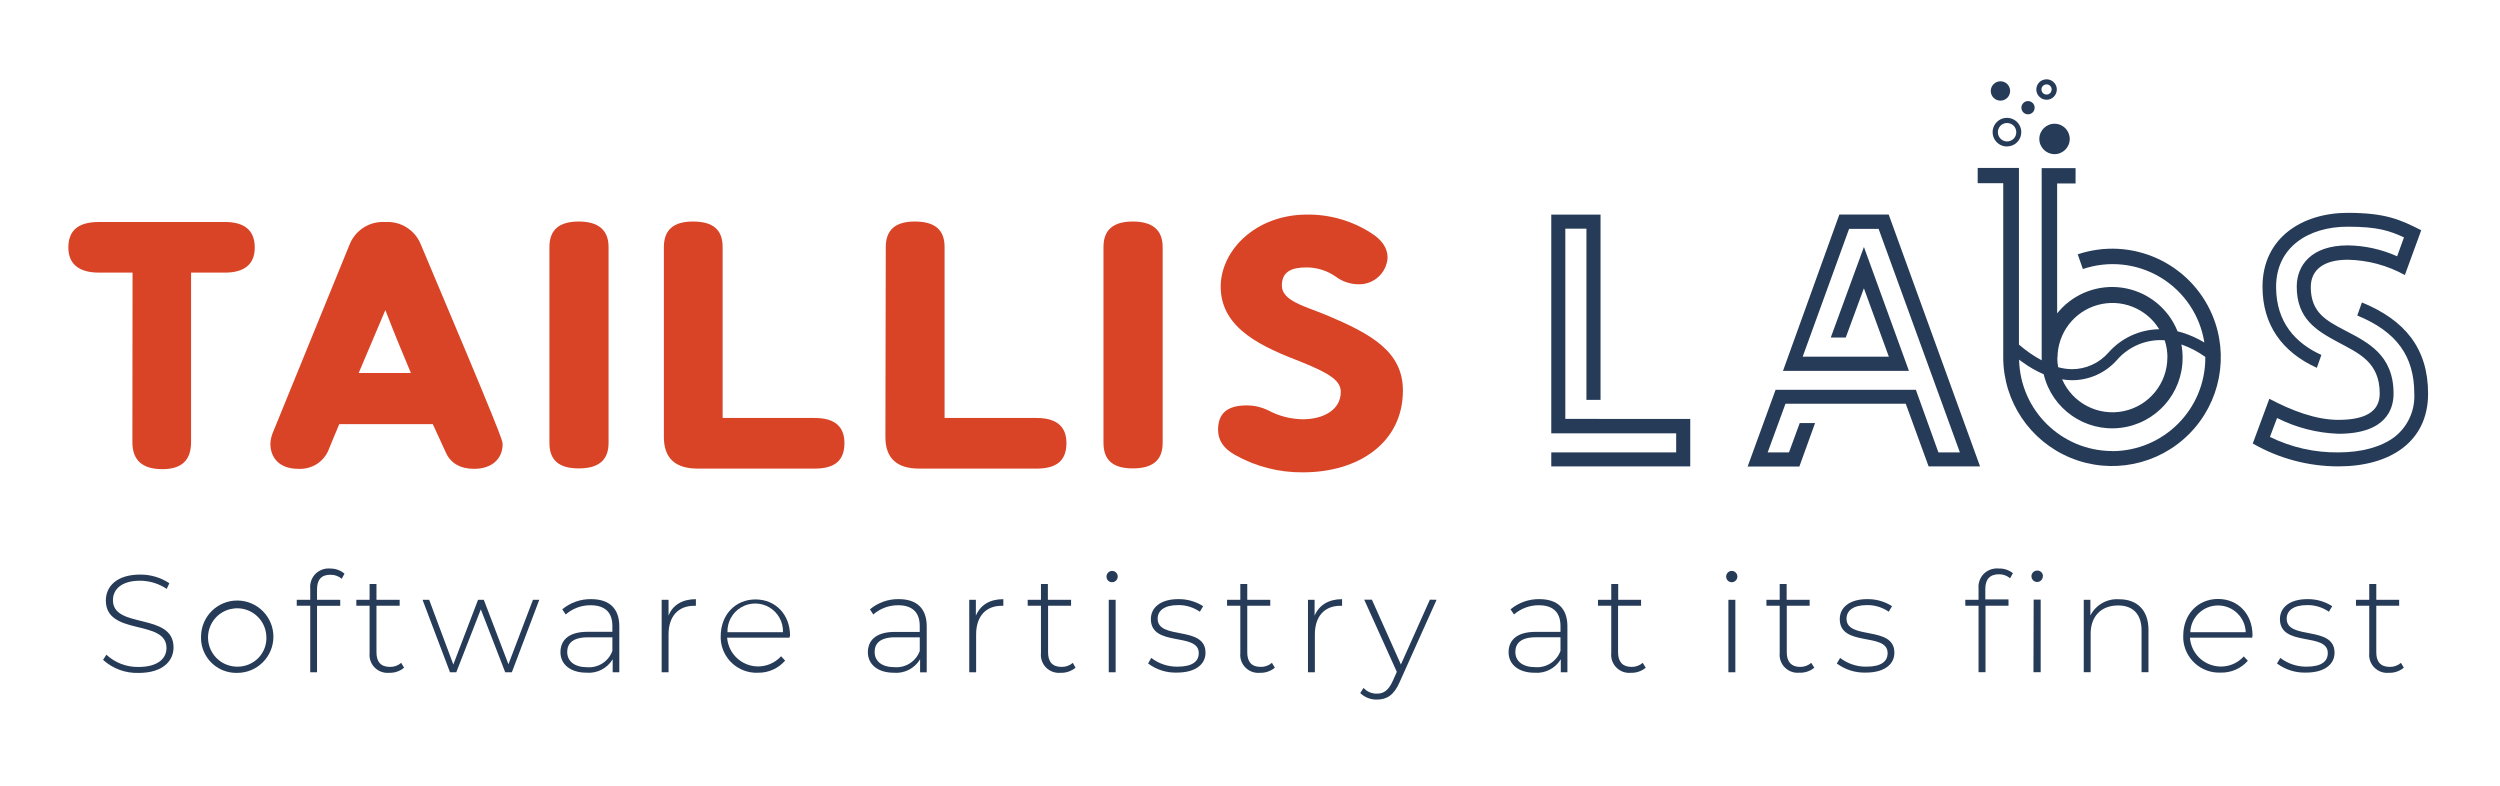
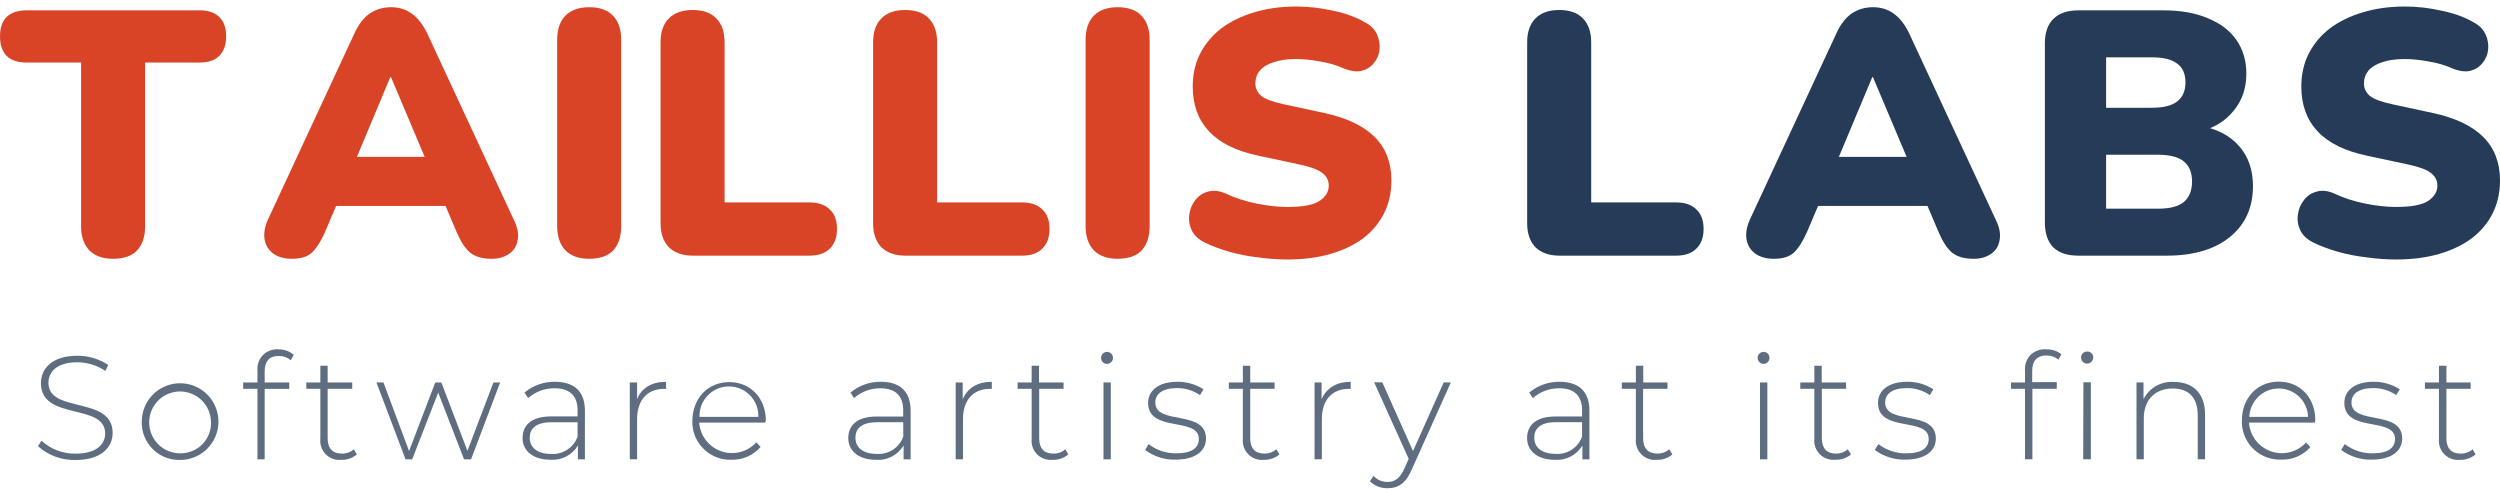
- <svg xmlns="http://www.w3.org/2000/svg" id="Calque_1" data-name="Calque 1" viewBox="0 0 754.43 236.99">
-   <defs>
-     <style>.cls-1{fill:#263b58;}.cls-2{fill:#d94427;}</style>
-   </defs>
-   <path class="cls-1" d="M620,46.52a4.59,4.59,0,1,0-4.59-4.59A4.59,4.59,0,0,0,620,46.52Z" />
-   <path class="cls-1" d="M603.68,30.37a2.92,2.92,0,1,0-2.92-2.92A2.92,2.92,0,0,0,603.68,30.37Z" />
-   <path class="cls-1" d="M605.67,44.2a4.32,4.32,0,1,1,1.62-8.31,4.23,4.23,0,0,1,1.94,1.58,4.28,4.28,0,0,1,.74,2.4,4.29,4.29,0,0,1-1.25,3.05,4.19,4.19,0,0,1-1.39.93,4.47,4.47,0,0,1-1.65.34Zm0-7.08a2.84,2.84,0,0,0-1.55.46,2.77,2.77,0,0,0-1,1.24,2.86,2.86,0,0,0-.17,1.61,2.82,2.82,0,0,0,.76,1.42,2.73,2.73,0,0,0,1.41.77,2.77,2.77,0,0,0,1.61-.15,2.82,2.82,0,0,0,1.25-1,2.71,2.71,0,0,0,.47-1.54,2.59,2.59,0,0,0-.19-1.06,2.72,2.72,0,0,0-.58-.91,2.76,2.76,0,0,0-.9-.61,2.92,2.92,0,0,0-1.06-.23Z" />
-   <path class="cls-1" d="M612,34.5a2,2,0,1,0-2-2A2,2,0,0,0,612,34.5Z" />
-   <path class="cls-1" d="M617.59,30.09a3,3,0,0,1-1.71-.52,3.08,3.08,0,0,1-.47-4.75A3,3,0,0,1,617,24a3.09,3.09,0,0,1,1.78.17,3.21,3.21,0,0,1,1.39,1.14,3,3,0,0,1,.52,1.71,3.11,3.11,0,0,1-3.09,3.09Zm0-4.63a1.55,1.55,0,0,0-.86.26,1.51,1.51,0,0,0-.65,1.58,1.53,1.53,0,0,0,1.21,1.21,1.5,1.5,0,0,0,.89-.08,1.6,1.6,0,0,0,.69-.57,1.58,1.58,0,0,0,.26-.86,1.54,1.54,0,0,0-1.54-1.54Z" />
-   <path class="cls-1" d="M667.63,95.12A32.78,32.78,0,0,0,627,76.75l1.55,4.44a28,28,0,0,1,36.66,22.16,30.36,30.36,0,0,0-6.55-2.95,15.36,15.36,0,0,0-1.54-.42,21.26,21.26,0,0,0-34.79-7.14,22.92,22.92,0,0,0-1.54,1.73V55.36h5.56V50.73H616.12v58a37.14,37.14,0,0,1-6.86-4.75V50.67H596.81v4.62h7.71v52.56a32.83,32.83,0,1,0,63.11-12.73Zm-13.58,12.79a16.57,16.57,0,0,1-31.76,6.56,18.8,18.8,0,0,0,3,.27h.21a18.12,18.12,0,0,0,13.3-6.06,17.42,17.42,0,0,1,14.44-6,16.19,16.19,0,0,1,.83,5.21Zm-33.15,0a16.56,16.56,0,0,1,30.69-8.56,20.82,20.82,0,0,0-15.32,7.06,14.64,14.64,0,0,1-11,5,16.42,16.42,0,0,1-4.18-.6,16.77,16.77,0,0,1-.26-2.92Zm16.5,28.2a28.16,28.16,0,0,1-28.09-27.58c.4.31.8.62,1.25.91a32.37,32.37,0,0,0,6.17,3.5,21.25,21.25,0,0,0,41.92-5,21.63,21.63,0,0,0-.37-4,28.71,28.71,0,0,1,7.22,3.77V108a28.15,28.15,0,0,1-28.07,28.14Z" />
-   <path class="cls-1" d="M510.07,126.42v14.32H468.13v-4.21h37.69v-5.77H468.13v-66H483v55.91h-4.26V69h-6.37v57.41Z" />
-   <path class="cls-1" d="M597.52,140.74H582l-6.9-18.91H538.81l-5.38,14.7h6.43l3.25-8.87h4.63L543,140.78H527.39l8.43-23.14h42.34l6.8,18.89h6.48L566.91,69.07H558l-14,38.56h26L562.47,87,557,101.85h-4.52l10-27.32,13.58,37.38h-38l17-47.16h14.9Z" />
-   <path class="cls-1" d="M732.73,118.8c0,14.44-11.34,21.94-27.06,21.94a51.87,51.87,0,0,1-25.85-6.9l5-13.5c6.79,3.6,14.08,6.36,20.81,6.36,8,0,12.5-2.38,12.5-7.94,0-9.57-6.39-12.16-12.7-15.57s-12.34-6.94-12.34-16.67c0-6.41,4.35-12.47,15.43-12.47a37.57,37.57,0,0,1,14.87,3.29l2.06-5.71c-4.41-2-7.87-3.22-17-3.22-11.81,0-21.59,6.16-21.59,18.17,0,10.79,6,17.06,13.67,20.53L699.16,111c-10.5-4.76-16.4-13-16.4-24.46,0-14.79,12-22.31,25.72-22.31,11.54,0,15.95,2.11,22.18,5.25L725.72,83a37.11,37.11,0,0,0-17.2-4.62c-7.38,0-11.19,3.08-11.19,8.28,0,7.71,4.79,10.12,10.21,13,6.89,3.61,14.77,7.33,14.77,19.13,0,4.52-2.14,12.11-16.65,12.11a44.52,44.52,0,0,1-18.51-4.76L685,131.85a45.53,45.53,0,0,0,20.67,4.67c7,0,12.89-1.63,16.89-4.62a15.53,15.53,0,0,0,6-13.13c0-11.21-5.25-18.65-17.2-23.56l1.4-3.94C725.69,96.57,732.73,105.1,732.73,118.8Z" />
-   <path class="cls-1" d="M31.1,199.13l1-1.55a13.92,13.92,0,0,0,9.68,3.69c5.85,0,8.46-2.55,8.46-5.74,0-8.79-18.3-3.52-18.3-14.33,0-4.15,3.18-7.81,10.38-7.81A15.76,15.76,0,0,1,51.11,176l-.8,1.71a14.56,14.56,0,0,0-8-2.47c-5.67,0-8.23,2.62-8.23,5.88,0,8.79,18.29,3.61,18.29,14.24,0,4.14-3.31,7.71-10.5,7.71A15.29,15.29,0,0,1,31.1,199.13Z" />
-   <path class="cls-1" d="M60.67,191.92a10.92,10.92,0,1,1,10.94,11.14,10.82,10.82,0,0,1-4.1-.69,10.63,10.63,0,0,1-6.85-9.65C60.66,192.46,60.66,192.18,60.67,191.92Zm19.7,0a8.8,8.8,0,0,0-5.74-7.81,8.82,8.82,0,0,0-9.44,2.19,8.82,8.82,0,0,0,1.53,13.42,9,9,0,0,0,4.84,1.46,8.81,8.81,0,0,0,3.51-.67,8.64,8.64,0,0,0,2.94-2,8.84,8.84,0,0,0,1.87-3A8.65,8.65,0,0,0,80.37,191.92Z" />
-   <path class="cls-1" d="M95.67,177.81V181h7v1.82h-7v20.06H93.62V182.8H89.55V181h4.07v-3.35a5.43,5.43,0,0,1,.22-2.16,5.5,5.5,0,0,1,1-1.92,5.6,5.6,0,0,1,3.76-2,4.61,4.61,0,0,1,1.05,0,6.47,6.47,0,0,1,4.31,1.55l-.84,1.54a5,5,0,0,0-3.39-1.21C97.05,173.41,95.67,174.9,95.67,177.81Z" />
-   <path class="cls-1" d="M121.94,201.49a6.55,6.55,0,0,1-4.47,1.54,5.44,5.44,0,0,1-4.38-1.56,5.33,5.33,0,0,1-1.27-2,5.46,5.46,0,0,1-.29-2.37V182.8h-4V181h4v-4.77h2.08V181h7v1.8h-7v14.09c0,2.81,1.31,4.36,4.06,4.36a4.92,4.92,0,0,0,3.39-1.22Z" />
-   <path class="cls-1" d="M162.74,181l-8.28,21.88h-2l-7.36-19-7.41,19H135.8L127.51,181h2l7.29,19.53L144.26,181H146l7.43,19.46L160.83,181Z" />
-   <path class="cls-1" d="M186.89,189v13.88h-2v-3.93A8.4,8.4,0,0,1,177,203c-4.89,0-7.87-2.53-7.87-6.18,0-3.31,2.1-6.16,8.16-6.16h7.51V188.9c0-4.08-2.22-6.25-6.57-6.25a11.21,11.21,0,0,0-7.51,2.78l-1.05-1.55a13.3,13.3,0,0,1,8.75-3.08C183.86,180.82,186.89,183.59,186.89,189Zm-2.09,7.43v-4.1h-7.46c-4.51,0-6.17,1.88-6.17,4.39,0,2.85,2.22,4.63,6.06,4.63a7.49,7.49,0,0,0,7.57-4.92Z" />
-   <path class="cls-1" d="M210,180.81v2h-.54c-4.84,0-7.71,3.24-7.71,8.64v11.42h-2.08V181h2.08v4.78C203,182.57,205.92,180.81,210,180.81Z" />
-   <path class="cls-1" d="M238.24,192.43H219.43a9.46,9.46,0,0,0,1.9,5,9.37,9.37,0,0,0,14.38.61l1.22,1.31a10.56,10.56,0,0,1-8.18,3.66,10.8,10.8,0,0,1-11.26-10.2V192c0-6.55,4.49-11.11,10.51-11.11s10.42,4.54,10.42,11A1,1,0,0,0,238.24,192.43Zm-18.71-1.64h16.75a8.38,8.38,0,1,0-16.75,0Z" />
-   <path class="cls-1" d="M279.66,189v13.89h-2v-3.94a8.44,8.44,0,0,1-3.36,3.16,8.34,8.34,0,0,1-4.52.91c-4.89,0-7.88-2.53-7.88-6.17,0-3.31,2.09-6.16,8.17-6.16h7.48V188.9c0-4.08-2.22-6.25-6.49-6.25a11.33,11.33,0,0,0-7.53,2.78l-1-1.55a13.18,13.18,0,0,1,8.73-3.08C276.63,180.81,279.66,183.59,279.66,189Zm-2.1,7.42v-4.1h-7.45c-4.52,0-6.17,1.88-6.17,4.4,0,2.85,2.2,4.62,6.07,4.62a7.48,7.48,0,0,0,7.55-4.9Z" />
-   <path class="cls-1" d="M302.78,180.81v2h-.49c-4.86,0-7.72,3.24-7.72,8.64v11.42h-2.08V181h2v4.78C295.87,182.57,298.69,180.81,302.78,180.81Z" />
-   <path class="cls-1" d="M324.56,201.49a6.6,6.6,0,0,1-4.49,1.54,5.47,5.47,0,0,1-4.38-1.56,5.44,5.44,0,0,1-1.56-4.38V182.8h-4V181h4v-4.77h2.09V181h7v1.8h-6.94v14.09c0,2.81,1.31,4.36,4.06,4.36a5,5,0,0,0,3.41-1.22Z" />
-   <path class="cls-1" d="M333.91,174a1.71,1.71,0,0,1,1.73-1.72,1.66,1.66,0,0,1,.93.3,1.7,1.7,0,0,1,.61.76,1.79,1.79,0,0,1,.09,1,1.74,1.74,0,0,1-1.33,1.33,1.79,1.79,0,0,1-1-.09,1.75,1.75,0,0,1-.76-.61A1.67,1.67,0,0,1,333.91,174Zm.68,7h2.08v21.88h-2.08Z" />
-   <path class="cls-1" d="M346.47,200.22l.95-1.68a12.69,12.69,0,0,0,7.88,2.64c4.63,0,6.45-1.64,6.45-4.11,0-6.38-14.45-1.68-14.45-10.27,0-3.32,2.76-6,8.28-6a13.54,13.54,0,0,1,7.5,2.13l-1,1.67a11.27,11.27,0,0,0-6.56-2c-4.27,0-6.17,1.76-6.17,4.1,0,6.57,14.44,1.93,14.44,10.27,0,3.57-3.09,6-8.62,6A13.66,13.66,0,0,1,346.47,200.22Z" />
-   <path class="cls-1" d="M384.71,201.49a6.6,6.6,0,0,1-4.48,1.54,5.4,5.4,0,0,1-4.37-1.57,5.32,5.32,0,0,1-1.28-2,5.42,5.42,0,0,1-.29-2.36V182.8h-4V181h4v-4.77h2.1V181h6.94v1.8h-6.94v14.09c0,2.81,1.31,4.36,4.06,4.36a5,5,0,0,0,3.38-1.22Z" />
-   <path class="cls-1" d="M405,180.81v2h-.5c-4.86,0-7.71,3.24-7.71,8.64v11.42h-2.08V181h2v4.78C398.08,182.57,401,180.81,405,180.81Z" />
-   <path class="cls-1" d="M433.52,181l-11.16,24.87c-1.74,4-3.95,5.24-6.82,5.24a6.89,6.89,0,0,1-2.73-.47,7,7,0,0,1-2.33-1.5l1-1.54a5.31,5.31,0,0,0,4.06,1.72c2,0,3.47-.94,4.81-3.94l1.17-2.63-9.84-21.79H414l8.75,19.57,8.75-19.57Z" />
-   <path class="cls-1" d="M473,189v13.88h-2v-3.93a8.42,8.42,0,0,1-7.86,4.07c-4.91,0-7.89-2.53-7.89-6.17,0-3.32,2.08-6.17,8.16-6.17h7.5V188.9c0-4.08-2.22-6.25-6.49-6.25a11.25,11.25,0,0,0-7.53,2.78l-1.05-1.55a13.25,13.25,0,0,1,8.73-3.08C470,180.82,473,183.59,473,189Zm-2.09,7.42v-4.11h-7.46c-4.52,0-6.16,1.88-6.16,4.4,0,2.85,2.21,4.62,6.06,4.62a7.47,7.47,0,0,0,7.56-4.9Z" />
-   <path class="cls-1" d="M496.64,201.49a6.6,6.6,0,0,1-4.48,1.54,5.4,5.4,0,0,1-2.36-.29,5.32,5.32,0,0,1-2-1.28,5.4,5.4,0,0,1-1.57-4.37V182.8h-4V181h4v-4.77h2.1V181h6.9v1.8h-6.94v14.09c0,2.81,1.38,4.36,4.05,4.36a5,5,0,0,0,3.39-1.22Z" />
-   <path class="cls-1" d="M520.9,174a1.72,1.72,0,0,1,1.73-1.72,1.66,1.66,0,0,1,.93.3,1.63,1.63,0,0,1,.61.76,1.7,1.7,0,0,1,.09,1,1.72,1.72,0,0,1-.46.86,1.74,1.74,0,0,1-.86.47,1.82,1.82,0,0,1-1-.09A1.7,1.7,0,0,1,520.9,174Zm.68,7h2.1v21.88h-2.1Z" />
-   <path class="cls-1" d="M547.51,201.49A6.57,6.57,0,0,1,543,203a5.4,5.4,0,0,1-4.38-1.57,5.3,5.3,0,0,1-1.27-2,5.42,5.42,0,0,1-.29-2.36V182.8h-4V181h4v-4.77h2.1V181h6.94v1.8H539.2v14.09c0,2.81,1.37,4.36,4,4.36a4.94,4.94,0,0,0,3.38-1.22Z" />
-   <path class="cls-1" d="M554.3,200.22l1-1.68a12.67,12.67,0,0,0,7.88,2.64c4.63,0,6.45-1.64,6.45-4.11,0-6.38-14.44-1.68-14.44-10.27,0-3.32,2.75-6,8.28-6a13.52,13.52,0,0,1,7.5,2.13l-1,1.67a11.3,11.3,0,0,0-6.57-2c-4.26,0-6.17,1.76-6.17,4.1,0,6.57,14.44,1.93,14.44,10.27,0,3.57-3.09,6-8.61,6A13.88,13.88,0,0,1,554.3,200.22Z" />
-   <path class="cls-1" d="M603.12,171.56a6.61,6.61,0,0,1,4.32,1.4l-.85,1.55a5,5,0,0,0-3.38-1.21c-2.73,0-4.1,1.54-4.1,4.4v3.19h7v1.91h-6.94v20.06h-2.1V182.8h-4V181h4v-3.35a5.63,5.63,0,0,1,.21-2.16,5.69,5.69,0,0,1,1-1.92,5.6,5.6,0,0,1,3.76-2A3.69,3.69,0,0,1,603.12,171.56Zm13.36,2.33a1.77,1.77,0,0,1-1.06,1.61,1.81,1.81,0,0,1-1,.1,1.73,1.73,0,0,1-1.36-1.37,1.64,1.64,0,0,1,.1-1,1.78,1.78,0,0,1,.64-.77,1.67,1.67,0,0,1,1-.28,1.54,1.54,0,0,1,.64.11,1.57,1.57,0,0,1,.55.35,1.83,1.83,0,0,1,.38.54,1.8,1.8,0,0,1,.14.64Zm-2.78,7.05h2.12v21.92h-2.18Z" />
-   <path class="cls-1" d="M648.35,190.07v12.79h-2.09V190.24c0-4.94-2.62-7.53-7.07-7.53-5.14,0-8.29,3.3-8.29,8.5v11.65h-2.08V181h2v4.74a9,9,0,0,1,8.65-4.9C644.8,180.82,648.35,184,648.35,190.07Z" />
-   <path class="cls-1" d="M679.65,192.43H660.86a9.37,9.37,0,0,0,6.26,8.18,9.33,9.33,0,0,0,10-2.52l1.22,1.31a10.51,10.51,0,0,1-8.25,3.57,10.82,10.82,0,0,1-11.25-10.19v-.92c0-6.56,4.48-11.11,10.51-11.11s10.4,4.53,10.4,11A5.31,5.31,0,0,0,679.65,192.43Zm-18.75-1.64h16.8a8.37,8.37,0,0,0-16.73,0Z" />
-   <path class="cls-1" d="M687.13,200.22l1-1.68a12.81,12.81,0,0,0,7.88,2.64c4.63,0,6.45-1.64,6.45-4.11,0-6.38-14.44-1.68-14.44-10.27,0-3.32,2.76-6,8.29-6a13.51,13.51,0,0,1,7.49,2.13l-1,1.67a11.3,11.3,0,0,0-6.57-2c-4.26,0-6.17,1.76-6.17,4.1,0,6.57,14.44,1.93,14.44,10.27,0,3.57-3.09,6-8.61,6A13.9,13.9,0,0,1,687.13,200.22Z" />
-   <path class="cls-1" d="M725.4,201.49a6.6,6.6,0,0,1-4.5,1.54,5.46,5.46,0,0,1-2.37-.29,5.36,5.36,0,0,1-2-1.28,5.18,5.18,0,0,1-1.27-2,5.42,5.42,0,0,1-.29-2.36V182.8h-4V181h4v-4.77h2.13V181H724v1.8H717.1v14.09c0,2.81,1.31,4.36,4.06,4.36a5,5,0,0,0,3.39-1.22Z" />
-   <path class="cls-2" d="M40,82.27H29.88c-6.09,0-9.25-2.62-9.25-7.57,0-5.25,3.08-7.71,9.25-7.71h38c5.87,0,9,2.49,9,7.71,0,5-3.09,7.57-9,7.57H57.66v51.17c0,5.46-2.87,8.14-8.64,8.14-6.07,0-9.07-2.68-9.07-8.14Z" />
-   <path class="cls-2" d="M130.61,128H102.38c-1.11,2.5-2,4.89-3,7.2a9.34,9.34,0,0,1-3.64,4.75A9.45,9.45,0,0,1,90,141.48c-6,0-8.41-3.66-8.41-7.58a10.09,10.09,0,0,1,.67-3.16l23.24-56.95A10.8,10.8,0,0,1,116.28,67,10.79,10.79,0,0,1,127,73.79C151.48,131.7,151.68,133,151.68,134c0,4.32-3.08,7.48-8.62,7.48-4.2,0-7.1-1.74-8.51-4.91Zm-22.37-15.43H124c-3.09-7.57-3.78-8.8-7.71-19Z" />
-   <path class="cls-2" d="M165.8,74.56c0-5.26,3-7.71,8.85-7.71s9,2.5,9,7.71v59.08c0,5.24-3,7.71-9,7.71s-8.85-2.48-8.85-7.71Z" />
-   <path class="cls-2" d="M200.34,74.56c0-5.26,3-7.71,8.73-7.71,6.17,0,9,2.5,9,7.71v51.57h27.76c6.1,0,9,2.62,9,7.57,0,5.25-2.86,7.71-9,7.71H210.52c-6.87,0-10.18-3.27-10.18-9.5Z" />
-   <path class="cls-2" d="M267.3,74.56c0-5.26,3-7.71,8.75-7.71,6.09,0,9,2.5,9,7.71v51.57h27.77c6.07,0,9,2.62,9,7.57,0,5.25-2.89,7.71-9,7.71H277.36c-6.85,0-10.17-3.27-10.17-9.5Z" />
-   <path class="cls-2" d="M333,74.56c0-5.26,3-7.71,8.86-7.71s9,2.5,9,7.71v59.08c0,5.24-3,7.71-9,7.71s-8.86-2.48-8.86-7.71Z" />
-   <path class="cls-2" d="M394.25,80.7c-4.55,0-7.42,1.31-7.42,5.46,0,4.63,6.75,6.17,13.63,9,13.39,5.66,22.9,10.93,22.9,22.71,0,15.53-13.12,24.67-30.2,24.67a40.87,40.87,0,0,1-20.47-5.26c-3.44-1.91-5.11-4.41-5.11-7.57,0-5.07,2.89-7.37,8.64-7.37a14.55,14.55,0,0,1,6.57,1.54,22.66,22.66,0,0,0,10.42,2.64c6.07,0,11.4-2.79,11.4-8.25,0-3.26-3-5.46-11.82-9-11.2-4.37-24.42-9.77-24.42-22.77,0-10.8,10.4-21.75,26.12-21.75a35.1,35.1,0,0,1,19.25,5.55c3.22,2,5,4.51,5,7.49a8.58,8.58,0,0,1-8.74,8,11.56,11.56,0,0,1-7-2.38A15.37,15.37,0,0,0,394.25,80.7Z" />
+ <svg xmlns="http://www.w3.org/2000/svg" width="297" height="58" viewBox="0 0 297 58" fill="none">
+   <path d="M284.64 30.827C283.538 30.827 282.38 30.745 281.168 30.579C279.983 30.441 278.853 30.221 277.778 29.918C276.703 29.615 275.739 29.256 274.884 28.843C274.14 28.485 273.616 28.016 273.313 27.437C273.01 26.831 272.9 26.197 272.983 25.536C273.065 24.874 273.3 24.296 273.685 23.8C274.071 23.276 274.581 22.931 275.215 22.766C275.849 22.573 276.565 22.656 277.365 23.014C278.412 23.51 279.597 23.896 280.92 24.172C282.243 24.447 283.483 24.585 284.64 24.585C286.459 24.585 287.727 24.351 288.443 23.882C289.188 23.386 289.56 22.78 289.56 22.063C289.56 21.43 289.298 20.92 288.774 20.534C288.278 20.148 287.382 19.817 286.087 19.542L281.25 18.508C278.605 17.957 276.634 16.992 275.339 15.614C274.044 14.236 273.396 12.459 273.396 10.282C273.396 8.849 273.685 7.553 274.264 6.396C274.87 5.211 275.711 4.205 276.786 3.378C277.888 2.551 279.183 1.917 280.672 1.476C282.187 1.008 283.869 0.774 285.715 0.774C287.148 0.774 288.595 0.939 290.056 1.27C291.544 1.573 292.825 2.041 293.9 2.675C294.534 3.006 294.989 3.461 295.264 4.039C295.54 4.618 295.65 5.225 295.595 5.858C295.54 6.465 295.32 7.002 294.934 7.471C294.575 7.939 294.079 8.256 293.446 8.421C292.839 8.559 292.109 8.449 291.255 8.091C290.455 7.732 289.546 7.471 288.526 7.305C287.534 7.112 286.569 7.016 285.632 7.016C284.613 7.016 283.745 7.14 283.028 7.388C282.311 7.608 281.76 7.939 281.374 8.38C281.016 8.821 280.837 9.331 280.837 9.91C280.837 10.488 281.071 10.985 281.54 11.398C282.036 11.784 282.932 12.114 284.227 12.39L289.022 13.424C291.695 14.002 293.694 14.953 295.016 16.276C296.339 17.599 297.001 19.321 297.001 21.443C297.001 22.876 296.711 24.172 296.133 25.329C295.554 26.487 294.727 27.479 293.652 28.306C292.577 29.105 291.282 29.725 289.766 30.166C288.251 30.607 286.542 30.827 284.64 30.827Z" fill="#263B58" />
+   <path d="M246.899 30.372C245.604 30.372 244.612 30.042 243.923 29.38C243.261 28.691 242.931 27.713 242.931 26.445V5.155C242.931 3.888 243.261 2.923 243.923 2.262C244.612 1.573 245.604 1.228 246.899 1.228H256.986C259.08 1.228 260.858 1.545 262.319 2.179C263.807 2.785 264.937 3.654 265.709 4.783C266.48 5.913 266.866 7.236 266.866 8.752C266.866 10.461 266.37 11.921 265.378 13.134C264.413 14.347 263.09 15.173 261.409 15.614V14.953C263.394 15.311 264.923 16.11 265.998 17.351C267.1 18.591 267.651 20.175 267.651 22.105C267.651 24.668 266.728 26.693 264.882 28.181C263.063 29.642 260.569 30.372 257.399 30.372H246.899ZM250.206 24.792H256.366C257.771 24.792 258.791 24.53 259.425 24.006C260.086 23.455 260.417 22.642 260.417 21.567C260.417 20.492 260.086 19.693 259.425 19.169C258.791 18.646 257.771 18.384 256.366 18.384H250.206V24.792ZM250.206 12.803H255.622C257 12.803 258.006 12.555 258.64 12.059C259.301 11.563 259.632 10.805 259.632 9.785C259.632 8.766 259.301 8.022 258.64 7.553C258.006 7.057 257 6.809 255.622 6.809H250.206V12.803Z" fill="#263B58" />
+   <path d="M210.725 30.744C209.871 30.744 209.154 30.552 208.576 30.166C207.997 29.752 207.638 29.201 207.501 28.512C207.363 27.796 207.487 26.996 207.873 26.114L218.166 3.957C218.662 2.882 219.269 2.096 219.985 1.6C220.729 1.104 221.57 0.856 222.507 0.856C223.444 0.856 224.257 1.104 224.946 1.6C225.662 2.096 226.282 2.882 226.806 3.957L237.1 26.114C237.54 26.996 237.692 27.796 237.554 28.512C237.444 29.229 237.1 29.78 236.521 30.166C235.97 30.552 235.281 30.744 234.454 30.744C233.351 30.744 232.497 30.496 231.891 30C231.312 29.504 230.788 28.705 230.32 27.603L228.088 22.353L230.981 24.461H213.95L216.885 22.353L214.652 27.603C214.156 28.705 213.646 29.504 213.123 30C212.599 30.496 211.8 30.744 210.725 30.744ZM222.424 9.165L217.629 20.616L216.471 18.632H228.501L227.343 20.616L222.507 9.165H222.424Z" fill="#263B58" />
+   <path d="M185.271 30.372C184.059 30.372 183.108 30.042 182.419 29.38C181.757 28.691 181.427 27.741 181.427 26.528V5.032C181.427 3.791 181.757 2.841 182.419 2.179C183.08 1.518 184.017 1.187 185.23 1.187C186.47 1.187 187.407 1.518 188.041 2.179C188.702 2.841 189.033 3.791 189.033 5.032V24.048H199.12C200.167 24.048 200.966 24.323 201.518 24.874C202.096 25.398 202.386 26.17 202.386 27.189C202.386 28.209 202.096 28.994 201.518 29.546C200.966 30.097 200.167 30.372 199.12 30.372H185.271Z" fill="#263B58" />
+   <path d="M152.939 30.827C151.837 30.827 150.679 30.745 149.467 30.579C148.282 30.441 147.152 30.221 146.077 29.918C145.002 29.615 144.037 29.256 143.183 28.843C142.439 28.485 141.915 28.016 141.612 27.437C141.309 26.831 141.199 26.197 141.281 25.536C141.364 24.874 141.598 24.296 141.984 23.8C142.37 23.276 142.88 22.931 143.514 22.766C144.148 22.573 144.864 22.656 145.663 23.014C146.711 23.51 147.896 23.896 149.219 24.172C150.541 24.447 151.782 24.585 152.939 24.585C154.758 24.585 156.026 24.351 156.742 23.882C157.486 23.386 157.858 22.78 157.858 22.063C157.858 21.43 157.597 20.92 157.073 20.534C156.577 20.148 155.681 19.817 154.386 19.542L149.549 18.508C146.904 17.957 144.933 16.992 143.638 15.614C142.343 14.236 141.695 12.459 141.695 10.282C141.695 8.849 141.984 7.553 142.563 6.396C143.169 5.211 144.01 4.205 145.085 3.378C146.187 2.551 147.482 1.917 148.971 1.476C150.486 1.008 152.167 0.774 154.014 0.774C155.447 0.774 156.894 0.939 158.355 1.27C159.843 1.573 161.124 2.041 162.199 2.675C162.833 3.006 163.288 3.461 163.563 4.039C163.839 4.618 163.949 5.225 163.894 5.858C163.839 6.465 163.618 7.002 163.233 7.471C162.874 7.939 162.378 8.256 161.744 8.421C161.138 8.559 160.408 8.449 159.553 8.091C158.754 7.732 157.845 7.471 156.825 7.305C155.833 7.112 154.868 7.016 153.931 7.016C152.912 7.016 152.043 7.14 151.327 7.388C150.61 7.608 150.059 7.939 149.673 8.38C149.315 8.821 149.136 9.331 149.136 9.91C149.136 10.488 149.37 10.985 149.839 11.398C150.335 11.784 151.23 12.114 152.526 12.39L157.321 13.424C159.994 14.002 161.992 14.953 163.315 16.276C164.638 17.599 165.3 19.321 165.3 21.443C165.3 22.876 165.01 24.172 164.431 25.329C163.853 26.487 163.026 27.479 161.951 28.306C160.876 29.105 159.581 29.725 158.065 30.166C156.549 30.607 154.841 30.827 152.939 30.827Z" fill="#D94427" />
+   <path d="M132.774 30.744C131.562 30.744 130.625 30.414 129.963 29.752C129.302 29.063 128.971 28.099 128.971 26.858V4.742C128.971 3.474 129.302 2.51 129.963 1.848C130.625 1.187 131.562 0.856 132.774 0.856C134.015 0.856 134.952 1.187 135.585 1.848C136.247 2.51 136.578 3.474 136.578 4.742V26.858C136.578 28.099 136.261 29.063 135.627 29.752C134.993 30.414 134.042 30.744 132.774 30.744Z" fill="#D94427" />
+   <path d="M107.567 30.372C106.355 30.372 105.404 30.042 104.715 29.38C104.053 28.691 103.723 27.741 103.723 26.528V5.032C103.723 3.791 104.053 2.841 104.715 2.179C105.376 1.518 106.313 1.187 107.526 1.187C108.766 1.187 109.703 1.518 110.337 2.179C110.998 2.841 111.329 3.791 111.329 5.032V24.048H121.416C122.463 24.048 123.262 24.323 123.813 24.874C124.392 25.398 124.682 26.17 124.682 27.189C124.682 28.209 124.392 28.994 123.813 29.546C123.262 30.097 122.463 30.372 121.416 30.372H107.567Z" fill="#D94427" />
+   <path d="M82.319 30.372C81.106 30.372 80.156 30.042 79.467 29.38C78.805 28.691 78.475 27.741 78.475 26.528V5.032C78.475 3.791 78.805 2.841 79.467 2.179C80.128 1.518 81.065 1.187 82.278 1.187C83.518 1.187 84.455 1.518 85.089 2.179C85.75 2.841 86.081 3.791 86.081 5.032V24.048H96.168C97.215 24.048 98.014 24.323 98.565 24.874C99.144 25.398 99.434 26.17 99.434 27.189C99.434 28.209 99.144 28.994 98.565 29.546C98.014 30.097 97.215 30.372 96.168 30.372H82.319Z" fill="#D94427" />
+   <path d="M69.995 30.744C68.782 30.744 67.845 30.414 67.183 29.752C66.522 29.063 66.191 28.099 66.191 26.858V4.742C66.191 3.474 66.522 2.51 67.183 1.848C67.845 1.187 68.782 0.856 69.995 0.856C71.235 0.856 72.172 1.187 72.806 1.848C73.467 2.51 73.798 3.474 73.798 4.742V26.858C73.798 28.099 73.481 29.063 72.847 29.752C72.213 30.414 71.262 30.744 69.995 30.744Z" fill="#D94427" />
+   <path d="M34.669 30.744C33.815 30.744 33.098 30.552 32.519 30.166C31.941 29.752 31.582 29.201 31.445 28.512C31.307 27.796 31.431 26.996 31.817 26.114L42.11 3.957C42.606 2.882 43.212 2.096 43.929 1.6C44.673 1.104 45.514 0.856 46.451 0.856C47.388 0.856 48.201 1.104 48.89 1.6C49.606 2.096 50.226 2.882 50.75 3.957L61.043 26.114C61.484 26.996 61.636 27.796 61.498 28.512C61.388 29.229 61.043 29.78 60.465 30.166C59.913 30.552 59.224 30.744 58.398 30.744C57.295 30.744 56.441 30.496 55.835 30C55.256 29.504 54.732 28.705 54.264 27.603L52.031 22.353L54.925 24.461H37.893L40.828 22.353L38.596 27.603C38.1 28.705 37.59 29.504 37.067 30C36.543 30.496 35.744 30.744 34.669 30.744ZM46.368 9.165L41.573 20.616L40.415 18.632H52.445L51.287 20.616L46.451 9.165H46.368Z" fill="#D94427" />
+   <path d="M13.435 30.744C12.223 30.744 11.286 30.414 10.624 29.752C9.963 29.063 9.632 28.113 9.632 26.9V7.429H3.142C2.122 7.429 1.337 7.167 0.785 6.644C0.262 6.093 0 5.321 0 4.329C0 3.309 0.262 2.537 0.785 2.014C1.337 1.49 2.122 1.228 3.142 1.228H23.729C24.748 1.228 25.52 1.49 26.044 2.014C26.595 2.537 26.87 3.309 26.87 4.329C26.87 5.321 26.595 6.093 26.044 6.644C25.52 7.167 24.748 7.429 23.729 7.429H17.238V26.9C17.238 28.113 16.922 29.063 16.288 29.752C15.654 30.414 14.703 30.744 13.435 30.744Z" fill="#D94427" />
+   <path d="M4.511 53.001L4.928 52.355C6.026 53.368 7.472 53.919 8.965 53.894C11.405 53.894 12.494 52.83 12.494 51.5C12.494 47.833 4.861 50.031 4.861 45.522C4.861 43.791 6.187 42.264 9.191 42.264C10.493 42.256 11.77 42.635 12.857 43.353L12.523 44.066C11.536 43.404 10.376 43.045 9.186 43.036C6.821 43.036 5.754 44.129 5.754 45.489C5.754 49.155 13.382 46.995 13.382 51.429C13.382 53.156 12.002 54.645 9.003 54.645C7.349 54.7 5.738 54.111 4.511 53.001Z" fill="#5F6D80" />
+   <path d="M16.845 49.994C16.863 49.097 17.145 48.226 17.656 47.489C18.167 46.753 18.884 46.183 19.717 45.852C20.55 45.521 21.462 45.444 22.34 45.629C23.217 45.814 24.02 46.254 24.648 46.894C25.276 47.534 25.701 48.344 25.871 49.225C26.04 50.105 25.946 51.016 25.6 51.843C25.254 52.67 24.672 53.377 23.926 53.875C23.18 54.372 22.304 54.639 21.407 54.64C20.824 54.656 20.244 54.558 19.697 54.353C18.876 54.04 18.166 53.491 17.657 52.774C17.148 52.058 16.864 51.206 16.84 50.327C16.84 50.219 16.84 50.102 16.845 49.994ZM25.061 49.994C25.025 49.276 24.779 48.585 24.353 48.005C23.927 47.426 23.341 46.985 22.667 46.736C21.993 46.487 21.261 46.441 20.562 46.603C19.862 46.766 19.225 47.129 18.73 47.65C18.36 48.039 18.081 48.505 17.911 49.014C17.741 49.523 17.684 50.064 17.745 50.597C17.805 51.13 17.982 51.644 18.263 52.102C18.543 52.56 18.92 52.951 19.368 53.247C19.969 53.639 20.669 53.85 21.387 53.856C21.889 53.864 22.387 53.769 22.851 53.577C23.313 53.387 23.73 53.103 24.077 52.742C24.419 52.382 24.684 51.956 24.857 51.491C25.03 51.012 25.1 50.502 25.061 49.994Z" fill="#5F6D80" />
+   <path d="M31.442 44.109V45.439H34.361V46.199H31.442V54.566H30.587V46.19H28.889V45.439H30.587V44.042C30.556 43.739 30.588 43.432 30.678 43.141C30.763 42.849 30.905 42.577 31.096 42.34C31.488 41.866 32.052 41.567 32.664 41.506C32.809 41.489 32.956 41.489 33.102 41.506C33.76 41.495 34.399 41.725 34.9 42.152L34.549 42.795C34.157 42.457 33.653 42.277 33.135 42.29C32.017 42.273 31.442 42.895 31.442 44.109Z" fill="#5F6D80" />
+   <path d="M42.399 53.986C41.879 54.425 41.214 54.654 40.535 54.628C40.201 54.662 39.864 54.62 39.548 54.508C39.232 54.395 38.945 54.214 38.708 53.978C38.471 53.743 38.29 53.458 38.178 53.143C38.065 52.827 38.024 52.489 38.057 52.155V46.19H36.389V45.439H38.057V43.45H38.925V45.439H41.844V46.19H38.925V52.067C38.925 53.239 39.471 53.886 40.618 53.886C41.137 53.901 41.642 53.719 42.032 53.377L42.399 53.986Z" fill="#5F6D80" />
+   <path d="M59.416 45.44L55.962 54.566H55.128L52.058 46.641L48.968 54.566H48.179L44.722 45.44H45.556L48.596 53.586L51.708 45.44H52.434L55.533 53.557L58.619 45.44H59.416Z" fill="#5F6D80" />
+   <path d="M69.488 48.776V54.565H68.654V52.926C68.318 53.487 67.831 53.942 67.25 54.24C66.668 54.539 66.015 54.669 65.363 54.615C63.324 54.615 62.081 53.56 62.081 52.038C62.081 50.657 62.956 49.468 65.484 49.468H68.616V48.734C68.616 47.032 67.691 46.127 65.876 46.127C64.725 46.115 63.609 46.528 62.744 47.287L62.306 46.64C63.329 45.788 64.624 45.332 65.955 45.355C68.224 45.364 69.488 46.519 69.488 48.776ZM68.616 51.875V50.165H65.505C63.624 50.165 62.931 50.949 62.931 51.996C62.931 53.185 63.857 53.927 65.459 53.927C66.137 53.975 66.812 53.801 67.382 53.43C67.951 53.06 68.385 52.514 68.616 51.875Z" fill="#5F6D80" />
+   <path d="M79.128 45.359V46.194H78.903C76.884 46.194 75.687 47.545 75.687 49.797V54.561H74.819V45.439H75.687V47.432C76.208 46.093 77.426 45.359 79.128 45.359Z" fill="#5F6D80" />
+   <path d="M90.908 50.207H83.062C83.12 50.964 83.395 51.688 83.855 52.292C84.202 52.748 84.646 53.121 85.154 53.385C85.662 53.65 86.222 53.8 86.794 53.824C87.366 53.848 87.937 53.746 88.465 53.526C88.994 53.305 89.467 52.971 89.852 52.547L90.361 53.093C89.939 53.582 89.415 53.973 88.825 54.237C88.236 54.5 87.595 54.631 86.949 54.62C85.764 54.672 84.606 54.255 83.727 53.458C82.847 52.662 82.318 51.55 82.253 50.365V50.028C82.253 47.295 84.126 45.393 86.637 45.393C89.147 45.393 90.983 47.287 90.983 49.982C90.936 50.048 90.91 50.126 90.908 50.207ZM83.104 49.523H90.09C90.106 49.054 90.028 48.587 89.86 48.148C89.691 47.711 89.437 47.311 89.111 46.974C88.785 46.636 88.394 46.368 87.962 46.184C87.531 46.001 87.066 45.907 86.597 45.907C86.128 45.907 85.663 46.001 85.231 46.184C84.8 46.368 84.409 46.636 84.083 46.974C83.757 47.311 83.502 47.711 83.334 48.148C83.166 48.587 83.088 49.054 83.104 49.523Z" fill="#5F6D80" />
+   <path d="M108.182 48.776V54.57H107.348V52.926C107.013 53.487 106.527 53.944 105.947 54.244C105.367 54.546 104.713 54.677 104.062 54.624C102.022 54.624 100.775 53.569 100.775 52.05C100.775 50.67 101.647 49.481 104.183 49.481H107.302V48.734C107.302 47.032 106.376 46.127 104.595 46.127C103.442 46.117 102.325 46.53 101.455 47.287L101.038 46.64C102.056 45.786 103.35 45.329 104.679 45.356C106.919 45.36 108.182 46.519 108.182 48.776ZM107.307 51.871V50.161H104.199C102.314 50.161 101.626 50.945 101.626 51.996C101.626 53.185 102.543 53.923 104.158 53.923C104.833 53.971 105.506 53.797 106.074 53.428C106.642 53.059 107.075 52.516 107.307 51.879V51.871Z" fill="#5F6D80" />
+   <path d="M117.827 45.359V46.194H117.623C115.596 46.194 114.403 47.545 114.403 49.797V54.561H113.535V45.439H114.369V47.432C114.945 46.093 116.121 45.359 117.827 45.359Z" fill="#5F6D80" />
+   <path d="M126.911 53.986C126.388 54.425 125.72 54.654 125.038 54.628C124.704 54.661 124.368 54.619 124.052 54.507C123.736 54.394 123.449 54.214 123.211 53.978C122.974 53.74 122.793 53.453 122.681 53.137C122.568 52.821 122.527 52.484 122.56 52.151V46.19H120.892V45.439H122.56V43.45H123.432V45.439H126.352V46.19H123.457V52.067C123.457 53.239 124.004 53.886 125.151 53.886C125.672 53.9 126.179 53.718 126.573 53.377L126.911 53.986Z" fill="#5F6D80" />
+   <path d="M130.81 42.519C130.809 42.425 130.828 42.331 130.864 42.243C130.9 42.156 130.953 42.076 131.02 42.009C131.088 41.942 131.167 41.89 131.255 41.854C131.343 41.819 131.437 41.801 131.532 41.802C131.67 41.804 131.806 41.847 131.919 41.927C132.033 42.005 132.122 42.116 132.174 42.244C132.226 42.377 132.239 42.521 132.211 42.661C132.182 42.797 132.114 42.922 132.015 43.02C131.917 43.118 131.793 43.186 131.657 43.216C131.517 43.243 131.372 43.23 131.24 43.178C131.112 43.125 131.002 43.037 130.923 42.924C130.844 42.804 130.805 42.663 130.81 42.519ZM131.094 45.439H131.961V54.566H131.094V45.439Z" fill="#5F6D80" />
+   <path d="M136.049 53.456L136.445 52.755C137.386 53.481 138.544 53.869 139.732 53.856C141.663 53.856 142.422 53.172 142.422 52.142C142.422 49.481 136.395 51.441 136.395 47.858C136.395 46.474 137.546 45.356 139.849 45.356C140.956 45.339 142.044 45.648 142.977 46.244L142.56 46.941C141.756 46.385 140.8 46.093 139.824 46.106C138.043 46.106 137.25 46.841 137.25 47.817C137.25 50.557 143.273 48.622 143.273 52.1C143.273 53.59 141.984 54.603 139.678 54.603C138.372 54.648 137.091 54.243 136.049 53.456Z" fill="#5F6D80" />
+   <path d="M151.997 53.986C151.475 54.424 150.81 54.653 150.129 54.628C149.795 54.662 149.459 54.62 149.143 54.507C148.828 54.394 148.542 54.211 148.306 53.973C148.068 53.739 147.885 53.454 147.772 53.139C147.66 52.824 147.618 52.488 147.651 52.155V46.19H145.983V45.439H147.651V43.45H148.527V45.439H151.422V46.19H148.527V52.067C148.527 53.239 149.074 53.886 150.221 53.886C150.737 53.897 151.24 53.715 151.63 53.377L151.997 53.986Z" fill="#5F6D80" />
+   <path d="M160.462 45.359V46.194H160.253C158.226 46.194 157.037 47.545 157.037 49.797V54.561H156.17V45.439H157.004V47.432C157.576 46.093 158.793 45.359 160.462 45.359Z" fill="#5F6D80" />
+   <path d="M172.358 45.439L167.703 55.813C166.977 57.481 166.056 57.998 164.859 57.998C164.47 58.011 164.082 57.944 163.72 57.803C163.357 57.661 163.027 57.448 162.748 57.177L163.165 56.534C163.38 56.768 163.642 56.953 163.934 57.077C164.226 57.201 164.541 57.261 164.859 57.252C165.693 57.252 166.306 56.86 166.865 55.608L167.353 54.511L163.249 45.422H164.216L167.866 53.585L171.515 45.422L172.358 45.439Z" fill="#5F6D80" />
+   <path d="M188.823 48.776V54.565H187.989V52.926C187.654 53.486 187.17 53.941 186.591 54.24C186.012 54.54 185.36 54.673 184.71 54.624C182.662 54.624 181.419 53.569 181.419 52.05C181.419 50.665 182.287 49.477 184.823 49.477H187.951V48.734C187.951 47.032 187.025 46.127 185.244 46.127C184.09 46.114 182.972 46.527 182.103 47.287L181.666 46.64C182.685 45.788 183.978 45.332 185.307 45.355C187.572 45.364 188.823 46.519 188.823 48.776ZM187.951 51.871V50.156H184.84C182.954 50.156 182.27 50.941 182.27 51.992C182.27 53.181 183.192 53.919 184.798 53.919C185.474 53.968 186.148 53.795 186.717 53.426C187.286 53.057 187.72 52.512 187.951 51.875V51.871Z" fill="#5F6D80" />
+   <path d="M198.684 53.986C198.162 54.424 197.496 54.653 196.816 54.628C196.483 54.662 196.146 54.62 195.831 54.507C195.516 54.395 195.231 54.212 194.997 53.973C194.759 53.737 194.577 53.451 194.464 53.136C194.35 52.821 194.309 52.484 194.342 52.151V46.19H192.674V45.439H194.342V43.45H195.218V45.439H198.096V46.19H195.201V52.067C195.201 53.239 195.777 53.886 196.891 53.886C197.409 53.898 197.913 53.716 198.305 53.377L198.684 53.986Z" fill="#5F6D80" />
+   <path d="M208.802 42.519C208.802 42.425 208.82 42.331 208.857 42.244C208.893 42.156 208.946 42.077 209.013 42.01C209.08 41.944 209.16 41.891 209.248 41.855C209.335 41.819 209.429 41.801 209.523 41.802C209.662 41.804 209.797 41.847 209.911 41.927C210.026 42.004 210.115 42.115 210.166 42.244C210.22 42.376 210.233 42.521 210.203 42.661C210.175 42.797 210.109 42.921 210.011 43.02C209.913 43.118 209.789 43.186 209.653 43.216C209.513 43.243 209.368 43.23 209.236 43.178C209.106 43.124 208.996 43.032 208.919 42.915C208.841 42.797 208.801 42.66 208.802 42.519ZM209.085 45.439H209.961V54.566H209.085V45.439Z" fill="#5F6D80" />
+   <path d="M219.902 53.986C219.376 54.423 218.705 54.648 218.021 54.616C217.687 54.65 217.35 54.608 217.034 54.495C216.718 54.382 216.431 54.199 216.195 53.961C215.957 53.726 215.776 53.441 215.665 53.127C215.552 52.812 215.511 52.475 215.544 52.142V46.19H213.875V45.439H215.544V43.45H216.42V45.439H219.314V46.19H216.436V52.067C216.436 53.239 217.008 53.886 218.105 53.886C218.622 53.899 219.125 53.718 219.515 53.377L219.902 53.986Z" fill="#5F6D80" />
+   <path d="M222.733 53.456L223.15 52.755C224.091 53.482 225.248 53.87 226.437 53.857C228.368 53.857 229.127 53.172 229.127 52.142C229.127 49.481 223.104 51.441 223.104 47.858C223.104 46.474 224.251 45.356 226.558 45.356C227.665 45.338 228.753 45.647 229.686 46.244L229.269 46.941C228.464 46.385 227.506 46.093 226.528 46.106C224.752 46.106 223.955 46.841 223.955 47.817C223.955 50.557 229.978 48.622 229.978 52.1C229.978 53.59 228.689 54.603 226.387 54.603C225.074 54.647 223.785 54.242 222.733 53.456Z" fill="#5F6D80" />
+   <path d="M243.096 41.502C243.747 41.478 244.385 41.684 244.898 42.086L244.543 42.732C244.152 42.395 243.65 42.215 243.134 42.228C241.995 42.228 241.424 42.87 241.424 44.063V45.394H244.343V46.19H241.449V54.558H240.573V46.19H238.904V45.44H240.573V44.042C240.543 43.739 240.573 43.433 240.66 43.141C240.747 42.85 240.888 42.578 241.077 42.34C241.47 41.867 242.033 41.567 242.646 41.506C242.795 41.483 242.947 41.481 243.096 41.502ZM248.668 42.474C248.668 42.616 248.625 42.756 248.547 42.875C248.468 42.994 248.357 43.088 248.226 43.145C248.094 43.198 247.949 43.213 247.809 43.187C247.669 43.159 247.54 43.09 247.438 42.988C247.337 42.886 247.269 42.756 247.242 42.616C247.212 42.476 247.226 42.33 247.284 42.198C247.34 42.068 247.433 41.957 247.551 41.877C247.674 41.795 247.82 41.754 247.968 41.761C248.059 41.757 248.15 41.772 248.235 41.806C248.32 41.838 248.399 41.888 248.464 41.952C248.53 42.017 248.584 42.093 248.623 42.178C248.658 42.262 248.678 42.353 248.681 42.445L248.668 42.474ZM247.509 45.414H248.393V54.558H247.484L247.509 45.414Z" fill="#5F6D80" />
+   <path d="M261.961 49.223V54.558H261.09V49.294C261.09 47.233 259.997 46.153 258.141 46.153C255.997 46.153 254.683 47.529 254.683 49.698V54.558H253.815V45.439H254.65V47.416C254.984 46.759 255.504 46.215 256.146 45.851C256.787 45.488 257.522 45.321 258.257 45.373C260.481 45.364 261.961 46.691 261.961 49.223Z" fill="#5F6D80" />
+   <path d="M275.016 50.207H267.178C267.233 50.968 267.509 51.697 267.973 52.304C268.437 52.91 269.069 53.367 269.789 53.619C270.511 53.873 271.292 53.909 272.033 53.722C272.775 53.535 273.445 53.133 273.96 52.568L274.469 53.114C274.041 53.601 273.511 53.987 272.916 54.245C272.321 54.502 271.676 54.625 271.028 54.603C269.845 54.652 268.69 54.234 267.812 53.439C266.934 52.644 266.404 51.535 266.336 50.353V49.969C266.336 47.233 268.204 45.335 270.72 45.335C273.235 45.335 275.057 47.224 275.057 49.923C275.037 50.017 275.023 50.111 275.016 50.207ZM267.195 49.523H274.202C274.171 48.618 273.79 47.761 273.139 47.132C272.488 46.503 271.618 46.152 270.713 46.152C269.808 46.152 268.939 46.503 268.288 47.132C267.637 47.761 267.256 48.618 267.224 49.523H267.195Z" fill="#5F6D80" />
+   <path d="M278.135 53.456L278.552 52.755C279.495 53.477 280.651 53.865 281.839 53.856C283.77 53.856 284.529 53.172 284.529 52.142C284.529 49.481 278.506 51.441 278.506 47.858C278.506 46.474 279.657 45.356 281.964 45.356C283.07 45.339 284.156 45.648 285.088 46.244L284.671 46.941C283.866 46.385 282.908 46.093 281.93 46.106C280.153 46.106 279.357 46.841 279.357 47.817C279.357 50.557 285.38 48.622 285.38 52.1C285.38 53.59 284.091 54.603 281.789 54.603C280.476 54.646 279.188 54.241 278.135 53.456Z" fill="#5F6D80" />
+   <path d="M294.098 53.986C293.574 54.426 292.905 54.655 292.221 54.628C291.886 54.661 291.549 54.62 291.232 54.507C290.918 54.394 290.633 54.212 290.398 53.973C290.16 53.74 289.978 53.454 289.868 53.139C289.756 52.824 289.714 52.488 289.747 52.155V46.19H288.079V45.439H289.747V43.45H290.636V45.439H293.514V46.19H290.636V52.067C290.636 53.239 291.182 53.886 292.329 53.886C292.847 53.898 293.352 53.716 293.743 53.377L294.098 53.986Z" fill="#5F6D80" />
</svg>
